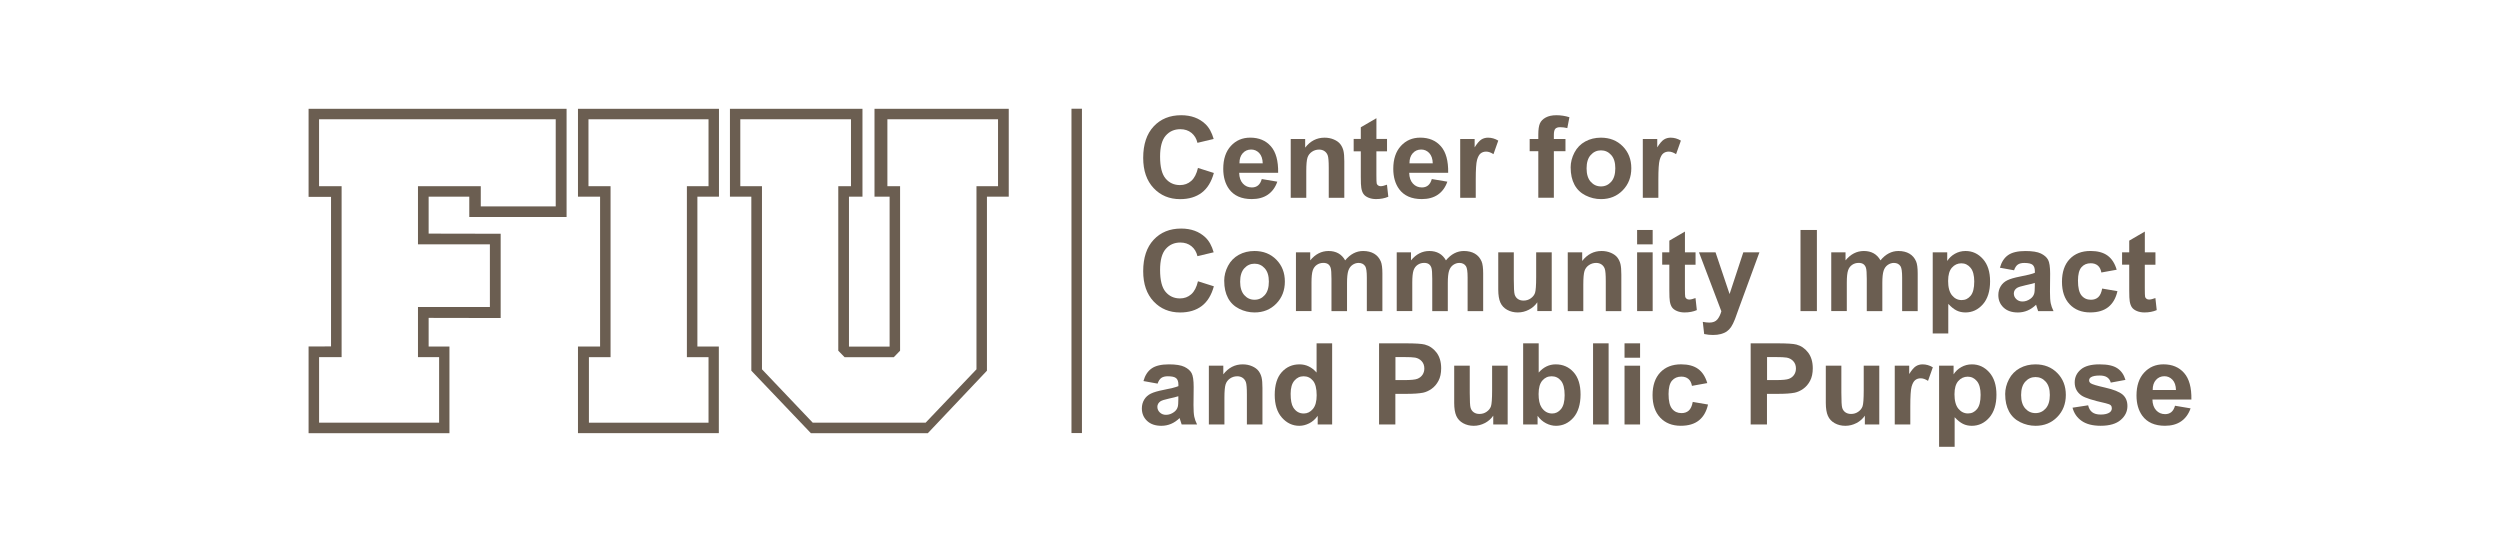
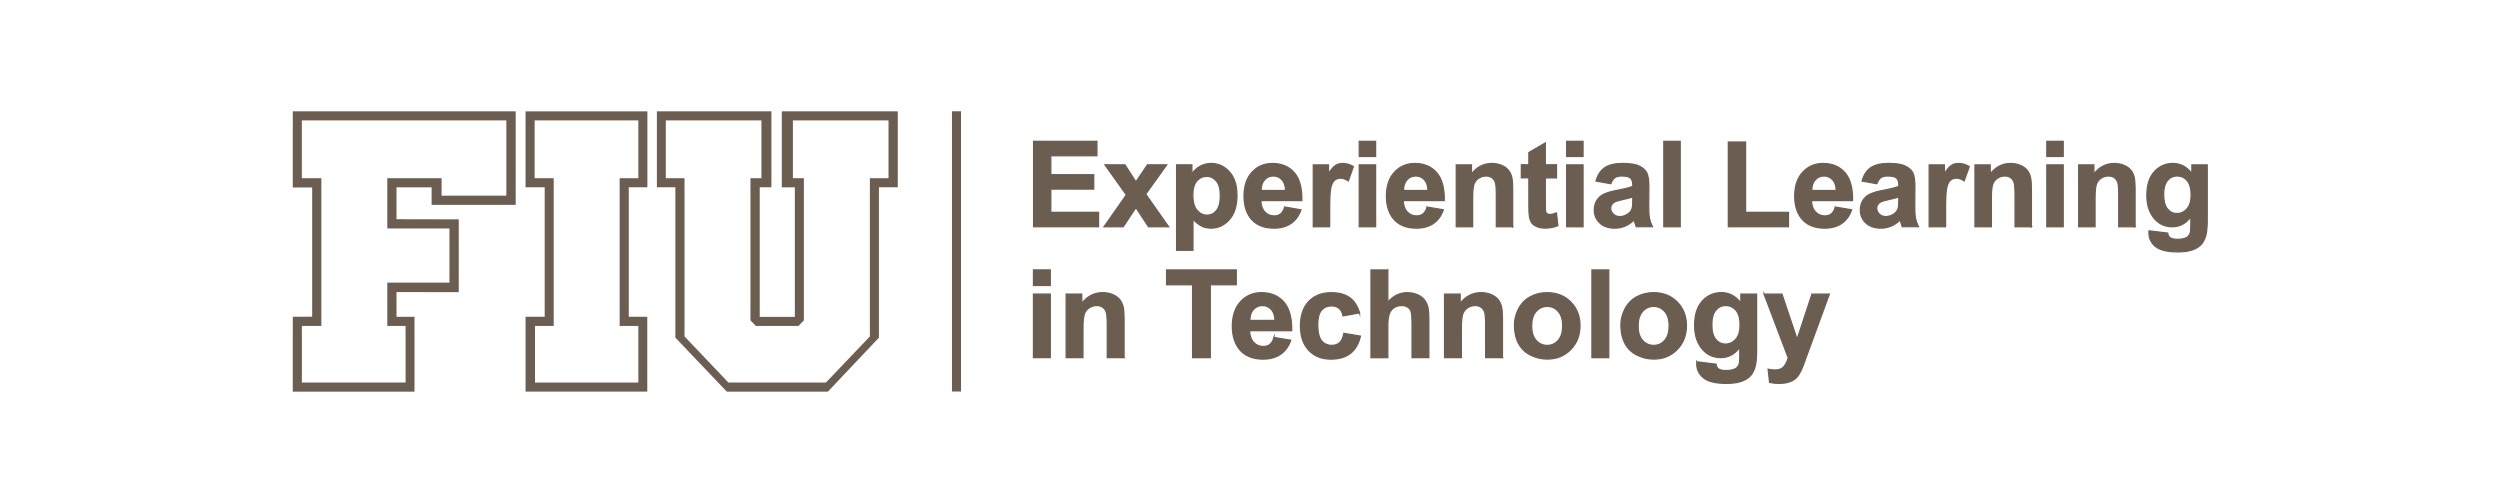
- <svg xmlns="http://www.w3.org/2000/svg" id="Layer_1" data-name="Layer 1" viewBox="0 0 900 200">
+ <svg xmlns="http://www.w3.org/2000/svg" id="Layer_1" data-name="Layer 1" viewBox="0 0 994.12 200">
  <defs>
    <style>
      .cls-1 {
+         stroke: #6b5e51;
+         stroke-miterlimit: 10;
+         stroke-width: .5px;
+       }
+ 
+       .cls-1, .cls-2 {
        fill: #6b5e51;
+       }
+ 
+       .cls-2 {
+         stroke-width: 0px;
      }
    </style>
  </defs>
  <g>
-     <polygon class="cls-1" points="385.73 155.9 385.73 39.14 389.5 39.14 389.5 155.9 385.73 155.9 385.73 155.9" />
+     <polygon class="cls-2" points="378.55 155.69 378.55 44.25 382.15 44.25 382.15 155.69 378.55 155.69 378.55 155.69" />
    <g>
-       <path class="cls-1" d="m203.97,78.11v-38.94h-92.88v31.7h8.08s0,53.84,0,53.84l-8.08.02v31.22h50.71v-31.19h-7.49v-10.32l25.93.05v-30.34l-25.93-.05v-13.3h14.63v7.32h35.03Zm-53.5-11.09v20.93h25.89v22.57h-25.89v18.05h7.61v23.59h-43.21v-23.59h8.11v-61.55h-8.12v-24.09h85.2v31.37h-26.98v-7.28h-22.62Z" />
-       <path class="cls-1" d="m258.83,70.8v-31.63h-50.76v31.63h7.96v53.95h-7.96v31.18h50.71v-31.18h-7.72v-53.95h7.76Zm-3.76,57.78v23.59h-43.06v-23.59h7.79v-61.55h-7.95v-24.09h43.22v24.09h-7.79v61.55h7.79Z" />
-       <path class="cls-1" d="m314.82,39.17v31.64h5.44s0,53.97,0,53.97h-14.63v-53.98h4.86v-31.63h-47.71v31.63h7.7v62.65l21.45,22.51h42.08l21.29-22.51v-62.65h7.85v-31.63h-48.32Zm44.49,27.86h-7.78v65.92s-18.31,19.22-18.31,19.22h-40.63l-18.28-19.22v-65.92h-7.8v-24.09h39.84v24.09h-4.57v59.22h0s2.26,2.33,2.26,2.33h17.74s2.25-2.33,2.25-2.33h0s0-59.22,0-59.22h-4.57v-24.09h39.83v24.09Z" />
+       <path class="cls-2" d="m205.07,81.45v-37.17h-88.65v30.26h7.71s0,51.39,0,51.39l-7.71.02v29.8h48.4v-29.77h-7.15v-9.85l24.75.05v-28.96l-24.75-.05v-12.69h13.96v6.98h33.43Zm-51.06-10.58v19.97h24.71v21.54h-24.71v17.23h7.27v22.51h-41.24v-22.51h7.74v-58.74h-7.75v-22.99h81.32v29.94h-25.75v-6.95h-21.59Z" />
+       <path class="cls-2" d="m257.43,74.47v-30.19h-48.44v30.19h7.6v51.49h-7.6v29.76h48.4v-29.76h-7.36v-51.49h7.41Zm-3.59,55.14v22.51h-41.1v-22.51h7.44v-58.75h-7.59v-22.99h41.25v22.99h-7.44v58.75h7.44Z" />
+       <path class="cls-2" d="m310.88,44.28v30.2h5.19s0,51.51,0,51.51h-13.96v-51.52h4.64v-30.19h-45.54v30.19h7.35v59.79l20.47,21.49h40.16l20.32-21.49v-59.79h7.49v-30.19h-46.12Zm42.46,26.59h-7.43v62.91s-17.48,18.34-17.48,18.34h-38.78l-17.45-18.34v-62.91h-7.44v-22.99h38.02v22.99h-4.36v56.52h0s2.16,2.22,2.16,2.22h16.93s2.15-2.22,2.15-2.22h0s0-56.52,0-56.52h-4.36v-22.99h38.02v22.99Z" />
    </g>
  </g>
  <g>
-     <path class="cls-1" d="m431.27,60.46l5.72,1.81c-.88,3.19-2.33,5.56-4.37,7.1s-4.63,2.32-7.76,2.32c-3.88,0-7.07-1.33-9.56-3.98s-3.75-6.27-3.75-10.87c0-4.86,1.26-8.64,3.77-11.33s5.81-4.03,9.9-4.03c3.57,0,6.48,1.06,8.71,3.17,1.33,1.25,2.32,3.04,2.99,5.38l-5.84,1.39c-.35-1.51-1.07-2.71-2.16-3.59s-2.43-1.32-4-1.32c-2.17,0-3.92.78-5.27,2.33s-2.02,4.07-2.02,7.55c0,3.69.66,6.32,1.99,7.89s3.06,2.35,5.18,2.35c1.57,0,2.92-.5,4.04-1.49s1.94-2.56,2.43-4.7Z" />
-     <path class="cls-1" d="m454.26,64.46l5.58.94c-.72,2.05-1.85,3.6-3.4,4.67s-3.48,1.6-5.81,1.6c-3.68,0-6.4-1.2-8.17-3.61-1.39-1.93-2.09-4.36-2.09-7.29,0-3.51.92-6.25,2.75-8.24s4.15-2.98,6.95-2.98c3.15,0,5.63,1.04,7.45,3.12s2.69,5.26,2.61,9.55h-14.03c.04,1.66.49,2.95,1.35,3.88s1.94,1.38,3.23,1.38c.88,0,1.61-.24,2.21-.72s1.05-1.25,1.35-2.31Zm.32-5.66c-.04-1.62-.46-2.85-1.26-3.7s-1.77-1.27-2.91-1.27c-1.22,0-2.23.44-3.03,1.33s-1.19,2.1-1.18,3.63h8.37Z" />
-     <path class="cls-1" d="m483.95,71.2h-5.6v-10.8c0-2.28-.12-3.76-.36-4.43s-.63-1.19-1.17-1.56-1.19-.56-1.94-.56c-.97,0-1.84.27-2.61.8s-1.3,1.24-1.58,2.11-.43,2.5-.43,4.86v9.58h-5.6v-21.16h5.2v3.11c1.85-2.39,4.17-3.59,6.97-3.59,1.24,0,2.36.22,3.39.67s1.8,1.01,2.32,1.7.89,1.47,1.1,2.35.31,2.13.31,3.77v13.15Z" />
-     <path class="cls-1" d="m499.33,50.03v4.46h-3.83v8.53c0,1.73.04,2.73.11,3.02s.24.52.5.71.57.28.95.28c.52,0,1.27-.18,2.25-.54l.48,4.34c-1.3.56-2.78.84-4.42.84-1.01,0-1.92-.17-2.73-.51s-1.4-.78-1.78-1.32-.64-1.27-.79-2.18c-.12-.65-.18-1.97-.18-3.95v-9.23h-2.57v-4.46h2.57v-4.2l5.62-3.27v7.47h3.83Z" />
-     <path class="cls-1" d="m515.47,64.46l5.58.94c-.72,2.05-1.85,3.6-3.4,4.67s-3.48,1.6-5.81,1.6c-3.68,0-6.4-1.2-8.17-3.61-1.39-1.93-2.09-4.36-2.09-7.29,0-3.51.92-6.25,2.75-8.24s4.15-2.98,6.95-2.98c3.15,0,5.63,1.04,7.45,3.12s2.69,5.26,2.61,9.55h-14.03c.04,1.66.49,2.95,1.35,3.88s1.94,1.38,3.23,1.38c.88,0,1.61-.24,2.21-.72s1.05-1.25,1.35-2.31Zm.32-5.66c-.04-1.62-.46-2.85-1.26-3.7s-1.77-1.27-2.91-1.27c-1.22,0-2.23.44-3.03,1.33s-1.19,2.1-1.18,3.63h8.37Z" />
-     <path class="cls-1" d="m531.27,71.2h-5.6v-21.16h5.2v3.01c.89-1.42,1.69-2.36,2.4-2.81s1.52-.68,2.42-.68c1.28,0,2.5.35,3.69,1.06l-1.73,4.88c-.94-.61-1.82-.92-2.63-.92s-1.45.22-1.99.65-.97,1.21-1.29,2.34-.47,3.49-.47,7.09v6.54Z" />
-     <path class="cls-1" d="m550.68,50.03h3.11v-1.59c0-1.78.19-3.11.57-3.99s1.08-1.59,2.09-2.14,2.3-.83,3.86-.83,3.15.24,4.68.72l-.76,3.91c-.89-.21-1.75-.32-2.57-.32s-1.39.19-1.74.57-.53,1.11-.53,2.18v1.49h4.18v4.4h-4.18v16.76h-5.6v-16.76h-3.11v-4.4Z" />
-     <path class="cls-1" d="m565.43,60.32c0-1.86.46-3.66,1.37-5.4s2.22-3.07,3.9-3.99,3.56-1.37,5.63-1.37c3.2,0,5.82,1.04,7.87,3.12s3.07,4.71,3.07,7.88-1.03,5.85-3.1,7.96-4.67,3.16-7.8,3.16c-1.94,0-3.79-.44-5.55-1.32s-3.1-2.16-4.01-3.86-1.37-3.76-1.37-6.19Zm5.74.3c0,2.1.5,3.71,1.49,4.82s2.22,1.67,3.69,1.67,2.69-.56,3.68-1.67,1.48-2.74,1.48-4.86-.49-3.67-1.48-4.78-2.22-1.67-3.68-1.67-2.69.56-3.69,1.67-1.49,2.72-1.49,4.82Z" />
-     <path class="cls-1" d="m597.01,71.2h-5.6v-21.16h5.2v3.01c.89-1.42,1.69-2.36,2.4-2.81s1.52-.68,2.42-.68c1.28,0,2.5.35,3.69,1.06l-1.73,4.88c-.94-.61-1.82-.92-2.63-.92s-1.45.22-1.99.65-.97,1.21-1.29,2.34-.47,3.49-.47,7.09v6.54Z" />
-     <path class="cls-1" d="m431.27,101.26l5.72,1.81c-.88,3.19-2.33,5.56-4.37,7.1s-4.63,2.32-7.76,2.32c-3.88,0-7.07-1.33-9.56-3.98s-3.75-6.27-3.75-10.87c0-4.86,1.26-8.64,3.77-11.33s5.81-4.03,9.9-4.03c3.57,0,6.48,1.06,8.71,3.17,1.33,1.25,2.32,3.04,2.99,5.38l-5.84,1.39c-.35-1.51-1.07-2.71-2.16-3.59s-2.43-1.32-4-1.32c-2.17,0-3.92.78-5.27,2.33s-2.02,4.07-2.02,7.55c0,3.69.66,6.32,1.99,7.89s3.06,2.35,5.18,2.35c1.57,0,2.92-.5,4.04-1.49s1.94-2.56,2.43-4.7Z" />
-     <path class="cls-1" d="m440.71,101.12c0-1.86.46-3.66,1.37-5.4s2.22-3.07,3.9-3.99,3.56-1.37,5.63-1.37c3.2,0,5.82,1.04,7.87,3.12s3.07,4.71,3.07,7.88-1.03,5.85-3.1,7.96-4.67,3.16-7.8,3.16c-1.94,0-3.79-.44-5.55-1.32s-3.1-2.16-4.01-3.86-1.37-3.76-1.37-6.19Zm5.74.3c0,2.1.5,3.71,1.49,4.82s2.22,1.67,3.69,1.67,2.69-.56,3.68-1.67,1.48-2.74,1.48-4.86-.49-3.67-1.48-4.78-2.22-1.67-3.68-1.67-2.69.56-3.69,1.67-1.49,2.72-1.49,4.82Z" />
-     <path class="cls-1" d="m466.52,90.84h5.16v2.89c1.85-2.24,4.04-3.37,6.6-3.37,1.35,0,2.53.28,3.53.84s1.81,1.4,2.45,2.53c.93-1.13,1.93-1.97,3.01-2.53s2.22-.84,3.45-.84c1.55,0,2.87.32,3.95.95s1.88,1.56,2.41,2.78c.39.9.58,2.36.58,4.38v13.53h-5.6v-12.09c0-2.1-.19-3.45-.58-4.06-.52-.8-1.32-1.2-2.39-1.2-.78,0-1.52.24-2.21.72s-1.19,1.18-1.49,2.1-.46,2.38-.46,4.37v10.16h-5.6v-11.6c0-2.06-.1-3.39-.3-3.99s-.51-1.04-.93-1.33-.99-.44-1.7-.44c-.86,0-1.64.23-2.33.7s-1.19,1.14-1.48,2.01-.45,2.33-.45,4.36v10.28h-5.6v-21.16Z" />
-     <path class="cls-1" d="m502.8,90.84h5.16v2.89c1.85-2.24,4.04-3.37,6.6-3.37,1.35,0,2.53.28,3.53.84s1.81,1.4,2.45,2.53c.93-1.13,1.93-1.97,3.01-2.53s2.22-.84,3.45-.84c1.55,0,2.87.32,3.95.95s1.88,1.56,2.41,2.78c.39.9.58,2.36.58,4.38v13.53h-5.6v-12.09c0-2.1-.19-3.45-.58-4.06-.52-.8-1.32-1.2-2.39-1.2-.78,0-1.52.24-2.21.72s-1.19,1.18-1.49,2.1-.46,2.38-.46,4.37v10.16h-5.6v-11.6c0-2.06-.1-3.39-.3-3.99s-.51-1.04-.93-1.33-.99-.44-1.7-.44c-.86,0-1.64.23-2.33.7s-1.19,1.14-1.48,2.01-.45,2.33-.45,4.36v10.28h-5.6v-21.16Z" />
-     <path class="cls-1" d="m553.43,112v-3.17c-.77,1.13-1.78,2.02-3.04,2.67s-2.58.98-3.98.98-2.7-.31-3.83-.94-1.95-1.5-2.45-2.63-.76-2.69-.76-4.68v-13.39h5.6v9.72c0,2.98.1,4.8.31,5.47s.58,1.2,1.13,1.59,1.24.59,2.07.59c.96,0,1.81-.26,2.57-.79s1.28-1.18,1.55-1.95.42-2.68.42-5.71v-8.93h5.6v21.16h-5.2Z" />
-     <path class="cls-1" d="m583.68,112h-5.6v-10.8c0-2.28-.12-3.76-.36-4.43s-.63-1.19-1.17-1.56-1.19-.56-1.94-.56c-.97,0-1.84.27-2.61.8s-1.3,1.24-1.58,2.11-.43,2.5-.43,4.86v9.58h-5.6v-21.16h5.2v3.11c1.85-2.39,4.17-3.59,6.97-3.59,1.24,0,2.36.22,3.39.67s1.8,1.01,2.32,1.7.89,1.47,1.1,2.35.31,2.13.31,3.77v13.15Z" />
-     <path class="cls-1" d="m589.36,87.97v-5.18h5.6v5.18h-5.6Zm0,24.03v-21.16h5.6v21.16h-5.6Z" />
-     <path class="cls-1" d="m610.4,90.84v4.46h-3.83v8.53c0,1.73.04,2.73.11,3.02s.24.52.5.71.57.28.95.28c.52,0,1.27-.18,2.25-.54l.48,4.34c-1.3.56-2.78.84-4.42.84-1.01,0-1.92-.17-2.73-.51s-1.4-.78-1.78-1.32-.64-1.27-.79-2.18c-.12-.65-.18-1.97-.18-3.95v-9.23h-2.57v-4.46h2.57v-4.2l5.62-3.27v7.47h3.83Z" />
-     <path class="cls-1" d="m611.63,90.84h5.96l5.06,15.02,4.94-15.02h5.8l-7.47,20.36-1.33,3.69c-.49,1.24-.96,2.18-1.4,2.83s-.96,1.18-1.53,1.58-1.29.72-2.13.95-1.8.34-2.86.34-2.13-.11-3.17-.34l-.5-4.38c.88.17,1.67.26,2.37.26,1.3,0,2.26-.38,2.89-1.15s1.1-1.74,1.43-2.92l-8.05-21.22Z" />
-     <path class="cls-1" d="m648.18,112v-29.21h5.9v29.21h-5.9Z" />
-     <path class="cls-1" d="m659.23,90.84h5.16v2.89c1.85-2.24,4.04-3.37,6.6-3.37,1.35,0,2.53.28,3.53.84s1.81,1.4,2.45,2.53c.93-1.13,1.93-1.97,3.01-2.53s2.22-.84,3.45-.84c1.55,0,2.87.32,3.95.95s1.88,1.56,2.41,2.78c.39.9.58,2.36.58,4.38v13.53h-5.6v-12.09c0-2.1-.19-3.45-.58-4.06-.52-.8-1.32-1.2-2.39-1.2-.78,0-1.52.24-2.21.72s-1.19,1.18-1.49,2.1-.46,2.38-.46,4.37v10.16h-5.6v-11.6c0-2.06-.1-3.39-.3-3.99s-.51-1.04-.93-1.33-.99-.44-1.7-.44c-.86,0-1.64.23-2.33.7s-1.19,1.14-1.48,2.01-.45,2.33-.45,4.36v10.28h-5.6v-21.16Z" />
-     <path class="cls-1" d="m695.78,90.84h5.22v3.11c.68-1.06,1.59-1.93,2.75-2.59s2.44-1,3.85-1c2.46,0,4.54.96,6.26,2.89s2.57,4.61,2.57,8.05-.86,6.28-2.59,8.24-3.82,2.94-6.28,2.94c-1.17,0-2.23-.23-3.18-.7s-1.95-1.26-3-2.39v10.66h-5.6v-29.21Zm5.54,10.22c0,2.38.47,4.13,1.41,5.27s2.09,1.7,3.45,1.7,2.38-.52,3.25-1.56,1.3-2.75,1.3-5.13c0-2.22-.44-3.87-1.33-4.94s-1.99-1.61-3.31-1.61-2.5.53-3.41,1.58-1.35,2.62-1.35,4.69Z" />
-     <path class="cls-1" d="m725.05,97.3l-5.08-.92c.57-2.05,1.55-3.56,2.95-4.54s3.47-1.47,6.22-1.47c2.5,0,4.36.3,5.58.89s2.08,1.34,2.58,2.25.75,2.58.75,5.01l-.06,6.54c0,1.86.09,3.23.27,4.11s.51,1.83,1.01,2.84h-5.54c-.15-.37-.33-.92-.54-1.65-.09-.33-.16-.55-.2-.66-.96.93-1.98,1.63-3.07,2.09s-2.25.7-3.49.7c-2.18,0-3.9-.59-5.15-1.77s-1.88-2.68-1.88-4.48c0-1.2.29-2.26.86-3.2s1.37-1.65,2.4-2.15,2.51-.93,4.45-1.31c2.62-.49,4.43-.95,5.44-1.37v-.56c0-1.08-.27-1.84-.8-2.3s-1.53-.69-3.01-.69c-1,0-1.77.2-2.33.59s-1.01,1.08-1.35,2.06Zm7.49,4.54c-.72.24-1.85.52-3.41.86s-2.57.66-3.05.98c-.73.52-1.1,1.18-1.1,1.97s.29,1.46.88,2.03,1.33.86,2.23.86c1.01,0,1.97-.33,2.89-1,.68-.5,1.12-1.12,1.33-1.85.15-.48.22-1.39.22-2.73v-1.12Z" />
-     <path class="cls-1" d="m762.01,97.1l-5.52,1c-.19-1.1-.61-1.93-1.27-2.49s-1.51-.84-2.56-.84c-1.39,0-2.51.48-3.34,1.44s-1.25,2.57-1.25,4.83c0,2.51.42,4.28,1.27,5.32s1.98,1.55,3.4,1.55c1.06,0,1.93-.3,2.61-.91s1.16-1.64,1.43-3.12l5.5.94c-.57,2.52-1.67,4.43-3.29,5.72s-3.79,1.93-6.52,1.93c-3.1,0-5.56-.98-7.4-2.93s-2.76-4.66-2.76-8.11.92-6.21,2.77-8.16,4.34-2.92,7.49-2.92c2.58,0,4.63.55,6.15,1.66s2.61,2.8,3.28,5.07Z" />
-     <path class="cls-1" d="m775.96,90.84v4.46h-3.83v8.53c0,1.73.04,2.73.11,3.02s.24.52.5.71.57.28.95.28c.52,0,1.27-.18,2.25-.54l.48,4.34c-1.3.56-2.78.84-4.42.84-1.01,0-1.92-.17-2.73-.51s-1.4-.78-1.78-1.32-.64-1.27-.79-2.18c-.12-.65-.18-1.97-.18-3.95v-9.23h-2.57v-4.46h2.57v-4.2l5.62-3.27v7.47h3.83Z" />
-     <path class="cls-1" d="m416.72,138.1l-5.08-.92c.57-2.05,1.55-3.56,2.95-4.54s3.47-1.47,6.22-1.47c2.5,0,4.36.3,5.58.89s2.08,1.34,2.58,2.25.75,2.58.75,5.01l-.06,6.54c0,1.86.09,3.23.27,4.11s.51,1.83,1.01,2.84h-5.54c-.15-.37-.33-.92-.54-1.65-.09-.33-.16-.55-.2-.66-.96.93-1.98,1.63-3.07,2.09s-2.25.7-3.49.7c-2.18,0-3.9-.59-5.15-1.77s-1.88-2.68-1.88-4.48c0-1.2.29-2.26.86-3.2s1.37-1.65,2.4-2.15,2.51-.93,4.45-1.31c2.62-.49,4.43-.95,5.44-1.37v-.56c0-1.08-.27-1.84-.8-2.3s-1.53-.69-3.01-.69c-1,0-1.77.2-2.33.59s-1.01,1.08-1.35,2.06Zm7.49,4.54c-.72.24-1.85.52-3.41.86s-2.57.66-3.05.98c-.73.52-1.1,1.18-1.1,1.97s.29,1.46.88,2.03,1.33.86,2.23.86c1.01,0,1.97-.33,2.89-1,.68-.5,1.12-1.12,1.33-1.85.15-.48.22-1.39.22-2.73v-1.12Z" />
-     <path class="cls-1" d="m454.48,152.81h-5.6v-10.8c0-2.28-.12-3.76-.36-4.43s-.63-1.19-1.17-1.56-1.19-.56-1.94-.56c-.97,0-1.84.27-2.61.8s-1.3,1.24-1.58,2.11-.43,2.5-.43,4.86v9.58h-5.6v-21.16h5.2v3.11c1.85-2.39,4.17-3.59,6.97-3.59,1.24,0,2.36.22,3.39.67s1.8,1.01,2.32,1.7.89,1.47,1.1,2.35.31,2.13.31,3.77v13.15Z" />
-     <path class="cls-1" d="m479.57,152.81h-5.2v-3.11c-.86,1.21-1.88,2.11-3.06,2.7s-2.36.89-3.56.89c-2.43,0-4.51-.98-6.25-2.94s-2.6-4.69-2.6-8.2.84-6.31,2.53-8.18,3.82-2.8,6.4-2.8c2.36,0,4.41.98,6.14,2.95v-10.52h5.6v29.21Zm-14.94-11.04c0,2.26.31,3.89.94,4.9.9,1.46,2.17,2.19,3.79,2.19,1.29,0,2.38-.55,3.29-1.64s1.35-2.73,1.35-4.91c0-2.43-.44-4.18-1.32-5.25s-2-1.6-3.37-1.6-2.44.53-3.34,1.58-1.34,2.63-1.34,4.73Z" />
-     <path class="cls-1" d="m496.46,152.81v-29.21h9.46c3.59,0,5.92.15,7.01.44,1.67.44,3.08,1.39,4.2,2.86s1.69,3.36,1.69,5.69c0,1.79-.33,3.3-.98,4.52s-1.48,2.18-2.48,2.88-2.02,1.16-3.06,1.38c-1.41.28-3.45.42-6.12.42h-3.85v11.02h-5.9Zm5.9-24.27v8.29h3.23c2.32,0,3.88-.15,4.66-.46s1.4-.78,1.84-1.43.67-1.41.67-2.27c0-1.06-.31-1.94-.94-2.63s-1.41-1.12-2.37-1.3c-.7-.13-2.12-.2-4.24-.2h-2.85Z" />
-     <path class="cls-1" d="m537.57,152.81v-3.17c-.77,1.13-1.78,2.02-3.04,2.67s-2.58.98-3.98.98-2.7-.31-3.83-.94-1.95-1.5-2.45-2.63-.76-2.69-.76-4.68v-13.39h5.6v9.72c0,2.98.1,4.8.31,5.47s.58,1.2,1.13,1.59,1.24.59,2.07.59c.96,0,1.81-.26,2.57-.79s1.28-1.18,1.55-1.95.42-2.68.42-5.71v-8.93h5.6v21.16h-5.2Z" />
-     <path class="cls-1" d="m548.33,152.81v-29.21h5.6v10.52c1.73-1.97,3.77-2.95,6.14-2.95,2.58,0,4.71.93,6.4,2.8,1.69,1.87,2.53,4.55,2.53,8.04s-.86,6.4-2.58,8.35-3.81,2.93-6.27,2.93c-1.21,0-2.4-.3-3.58-.91s-2.19-1.5-3.04-2.68v3.11h-5.2Zm5.56-11.04c0,2.19.35,3.81,1.04,4.86.97,1.49,2.26,2.23,3.87,2.23,1.24,0,2.29-.53,3.16-1.58s1.31-2.72,1.31-4.99c0-2.42-.44-4.16-1.32-5.23s-2-1.6-3.37-1.6-2.46.52-3.35,1.56-1.33,2.63-1.33,4.75Z" />
-     <path class="cls-1" d="m573.5,152.81v-29.21h5.6v29.21h-5.6Z" />
-     <path class="cls-1" d="m584.83,128.78v-5.18h5.6v5.18h-5.6Zm0,24.03v-21.16h5.6v21.16h-5.6Z" />
-     <path class="cls-1" d="m614.62,137.91l-5.52,1c-.19-1.1-.61-1.93-1.27-2.49s-1.51-.84-2.56-.84c-1.39,0-2.51.48-3.34,1.44s-1.25,2.57-1.25,4.83c0,2.51.42,4.28,1.27,5.32s1.98,1.55,3.4,1.55c1.06,0,1.93-.3,2.61-.91s1.16-1.64,1.43-3.12l5.5.94c-.57,2.52-1.67,4.43-3.29,5.72s-3.79,1.93-6.52,1.93c-3.1,0-5.56-.98-7.4-2.93s-2.76-4.66-2.76-8.11.92-6.21,2.77-8.16,4.34-2.92,7.49-2.92c2.58,0,4.63.55,6.15,1.66s2.61,2.8,3.28,5.07Z" />
-     <path class="cls-1" d="m630.24,152.81v-29.21h9.46c3.59,0,5.92.15,7.01.44,1.67.44,3.08,1.39,4.2,2.86s1.69,3.36,1.69,5.69c0,1.79-.33,3.3-.98,4.52s-1.48,2.18-2.48,2.88-2.02,1.16-3.06,1.38c-1.41.28-3.45.42-6.12.42h-3.85v11.02h-5.9Zm5.9-24.27v8.29h3.23c2.32,0,3.88-.15,4.66-.46s1.4-.78,1.84-1.43.67-1.41.67-2.27c0-1.06-.31-1.94-.94-2.63s-1.41-1.12-2.37-1.3c-.7-.13-2.12-.2-4.24-.2h-2.85Z" />
-     <path class="cls-1" d="m671.35,152.81v-3.17c-.77,1.13-1.78,2.02-3.04,2.67s-2.58.98-3.98.98-2.7-.31-3.83-.94-1.95-1.5-2.45-2.63-.76-2.69-.76-4.68v-13.39h5.6v9.72c0,2.98.1,4.8.31,5.47s.58,1.2,1.13,1.59,1.24.59,2.07.59c.96,0,1.81-.26,2.57-.79s1.28-1.18,1.55-1.95.42-2.68.42-5.71v-8.93h5.6v21.16h-5.2Z" />
-     <path class="cls-1" d="m687.71,152.81h-5.6v-21.16h5.2v3.01c.89-1.42,1.69-2.36,2.4-2.81s1.52-.68,2.42-.68c1.28,0,2.5.35,3.69,1.06l-1.73,4.88c-.94-.61-1.82-.92-2.63-.92s-1.45.22-1.99.65-.97,1.21-1.29,2.34-.47,3.49-.47,7.09v6.54Z" />
-     <path class="cls-1" d="m698.07,131.65h5.22v3.11c.68-1.06,1.59-1.93,2.75-2.59s2.44-1,3.85-1c2.46,0,4.54.96,6.26,2.89s2.57,4.61,2.57,8.05-.86,6.28-2.59,8.24-3.82,2.94-6.28,2.94c-1.17,0-2.23-.23-3.18-.7s-1.95-1.26-3-2.39v10.66h-5.6v-29.21Zm5.54,10.22c0,2.38.47,4.13,1.41,5.27s2.09,1.7,3.45,1.7,2.38-.52,3.25-1.56,1.3-2.75,1.3-5.13c0-2.22-.44-3.87-1.33-4.94s-1.99-1.61-3.31-1.61-2.5.53-3.41,1.58-1.35,2.62-1.35,4.69Z" />
-     <path class="cls-1" d="m721.86,141.93c0-1.86.46-3.66,1.37-5.4s2.22-3.07,3.9-3.99,3.56-1.37,5.63-1.37c3.2,0,5.82,1.04,7.87,3.12s3.07,4.71,3.07,7.88-1.03,5.85-3.1,7.96-4.67,3.16-7.8,3.16c-1.94,0-3.79-.44-5.55-1.32s-3.1-2.16-4.01-3.86-1.37-3.76-1.37-6.19Zm5.74.3c0,2.1.5,3.71,1.49,4.82s2.22,1.67,3.69,1.67,2.69-.56,3.68-1.67,1.48-2.74,1.48-4.86-.49-3.67-1.48-4.78-2.22-1.67-3.68-1.67-2.69.56-3.69,1.67-1.49,2.72-1.49,4.82Z" />
-     <path class="cls-1" d="m746.11,146.77l5.62-.86c.24,1.09.72,1.92,1.45,2.48s1.75.85,3.07.85c1.45,0,2.54-.27,3.27-.8.49-.37.74-.87.74-1.49,0-.43-.13-.78-.4-1.06-.28-.27-.9-.51-1.87-.74-4.52-1-7.38-1.91-8.59-2.73-1.67-1.14-2.51-2.73-2.51-4.76,0-1.83.72-3.37,2.17-4.62s3.69-1.87,6.73-1.87,5.05.47,6.46,1.41,2.38,2.34,2.91,4.18l-5.28.98c-.23-.82-.65-1.45-1.29-1.89s-1.53-.66-2.7-.66c-1.47,0-2.53.21-3.17.62-.43.29-.64.67-.64,1.14,0,.4.19.74.56,1.02.5.37,2.25.9,5.23,1.57s5.06,1.51,6.25,2.49c1.17,1,1.75,2.38,1.75,4.16,0,1.94-.81,3.61-2.43,5s-4.02,2.09-7.19,2.09c-2.88,0-5.16-.58-6.84-1.75s-2.78-2.76-3.3-4.76Z" />
-     <path class="cls-1" d="m783.03,146.07l5.58.94c-.72,2.05-1.85,3.6-3.4,4.67s-3.48,1.6-5.81,1.6c-3.68,0-6.4-1.2-8.17-3.61-1.39-1.93-2.09-4.36-2.09-7.29,0-3.51.92-6.25,2.75-8.24s4.15-2.98,6.95-2.98c3.15,0,5.63,1.04,7.45,3.12s2.69,5.26,2.61,9.55h-14.03c.04,1.66.49,2.95,1.35,3.88s1.94,1.38,3.23,1.38c.88,0,1.61-.24,2.21-.72s1.05-1.25,1.35-2.31Zm.32-5.66c-.04-1.62-.46-2.85-1.26-3.7s-1.77-1.27-2.91-1.27c-1.22,0-2.23.44-3.03,1.33s-1.19,2.1-1.18,3.63h8.37Z" />
+     <path class="cls-1" d="m411,90.17v-33.98h25.19v5.75h-18.33v7.53h17.06v5.72h-17.06v9.25h18.98v5.72h-25.84Z" />
+     <path class="cls-1" d="m439.01,90.17l8.88-12.68-8.51-11.94h7.95l4.36,6.77,4.59-6.77h7.65l-8.34,11.66,9.11,12.96h-8l-5.01-7.62-5.05,7.62h-7.62Z" />
+     <path class="cls-1" d="m467.87,65.55h6.07v3.62c.79-1.24,1.85-2.24,3.2-3.01s2.84-1.16,4.47-1.16c2.86,0,5.28,1.12,7.28,3.36s2.99,5.36,2.99,9.36-1,7.3-3.01,9.58-4.44,3.42-7.3,3.42c-1.36,0-2.59-.27-3.7-.81s-2.27-1.47-3.49-2.78v12.4h-6.51v-33.98Zm6.44,11.89c0,2.77.55,4.81,1.65,6.13s2.43,1.98,4.01,1.98,2.77-.61,3.78-1.82,1.51-3.2,1.51-5.97c0-2.58-.52-4.5-1.55-5.75s-2.32-1.88-3.85-1.88-2.91.61-3.96,1.84-1.58,3.05-1.58,5.46Z" />
+     <path class="cls-1" d="m510.83,82.33l6.49,1.09c-.83,2.38-2.15,4.19-3.95,5.43s-4.05,1.87-6.76,1.87c-4.28,0-7.45-1.4-9.5-4.19-1.62-2.24-2.43-5.07-2.43-8.48,0-4.08,1.07-7.27,3.2-9.58s4.83-3.46,8.09-3.46c3.66,0,6.55,1.21,8.67,3.63s3.13,6.12,3.04,11.11h-16.32c.05,1.93.57,3.43,1.58,4.51s2.26,1.61,3.75,1.61c1.02,0,1.88-.28,2.57-.83s1.22-1.45,1.58-2.69Zm.37-6.58c-.05-1.88-.53-3.32-1.46-4.3s-2.05-1.47-3.38-1.47c-1.42,0-2.6.52-3.52,1.55s-1.38,2.44-1.37,4.22h9.73Z" />
+     <path class="cls-1" d="m528.73,90.17h-6.51v-24.61h6.05v3.5c1.04-1.65,1.97-2.74,2.79-3.27s1.77-.79,2.82-.79c1.48,0,2.91.41,4.29,1.23l-2.02,5.68c-1.1-.71-2.12-1.07-3.06-1.07s-1.68.25-2.32.75-1.13,1.41-1.49,2.72-.54,4.06-.54,8.25v7.6Z" />
+     <path class="cls-1" d="m540.5,62.22v-6.03h6.51v6.03h-6.51Zm0,27.95v-24.61h6.51v24.61h-6.51Z" />
+     <path class="cls-1" d="m567.46,82.33l6.49,1.09c-.83,2.38-2.15,4.19-3.95,5.43s-4.05,1.87-6.76,1.87c-4.28,0-7.45-1.4-9.5-4.19-1.62-2.24-2.43-5.07-2.43-8.48,0-4.08,1.07-7.27,3.2-9.58s4.83-3.46,8.09-3.46c3.66,0,6.55,1.21,8.67,3.63s3.13,6.12,3.04,11.11h-16.32c.05,1.93.57,3.43,1.58,4.51s2.26,1.61,3.75,1.61c1.02,0,1.88-.28,2.57-.83s1.22-1.45,1.58-2.69Zm.37-6.58c-.05-1.88-.53-3.32-1.46-4.3s-2.05-1.47-3.38-1.47c-1.42,0-2.6.52-3.52,1.55s-1.38,2.44-1.37,4.22h9.73Z" />
+     <path class="cls-1" d="m601.52,90.17h-6.51v-12.56c0-2.66-.14-4.38-.42-5.16s-.73-1.39-1.36-1.82-1.38-.65-2.26-.65c-1.13,0-2.14.31-3.04.93s-1.51,1.44-1.84,2.46-.5,2.9-.5,5.65v11.15h-6.51v-24.61h6.05v3.62c2.15-2.78,4.85-4.17,8.11-4.17,1.44,0,2.75.26,3.94.78s2.09,1.18,2.7,1.98,1.04,1.72,1.27,2.73.36,2.48.36,4.38v15.3Z" />
+     <path class="cls-1" d="m618.94,65.55v5.19h-4.45v9.92c0,2.01.04,3.18.13,3.51s.28.61.58.82.67.32,1.1.32c.6,0,1.48-.21,2.62-.63l.56,5.05c-1.51.65-3.23.97-5.15.97-1.17,0-2.23-.2-3.18-.59s-1.63-.9-2.07-1.53-.75-1.47-.92-2.54c-.14-.76-.21-2.29-.21-4.59v-10.73h-2.99v-5.19h2.99v-4.89l6.54-3.8v8.69h4.45Z" />
+     <path class="cls-1" d="m622.98,62.22v-6.03h6.51v6.03h-6.51Zm0,27.95v-24.61h6.51v24.61h-6.51Z" />
+     <path class="cls-1" d="m640.56,73.06l-5.91-1.07c.66-2.38,1.81-4.14,3.43-5.28s4.03-1.72,7.23-1.72c2.9,0,5.07.34,6.49,1.03s2.42,1.56,3,2.62.87,3,.87,5.83l-.07,7.6c0,2.16.1,3.76.31,4.79s.6,2.13,1.17,3.3h-6.44c-.17-.43-.38-1.07-.63-1.92-.11-.39-.19-.64-.23-.76-1.11,1.08-2.3,1.89-3.57,2.43s-2.62.81-4.06.81c-2.53,0-4.53-.69-5.99-2.06s-2.19-3.11-2.19-5.21c0-1.39.33-2.63,1-3.72s1.6-1.92,2.79-2.5,2.92-1.09,5.18-1.52c3.04-.57,5.15-1.1,6.33-1.6v-.65c0-1.25-.31-2.14-.93-2.68s-1.78-.8-3.5-.8c-1.16,0-2.06.23-2.71.68s-1.17,1.26-1.58,2.4Zm8.71,5.28c-.83.28-2.16.61-3.96,1s-2.99.76-3.55,1.14c-.85.6-1.27,1.37-1.27,2.29s.34,1.7,1.02,2.36,1.55,1,2.6,1c1.17,0,2.29-.39,3.36-1.16.79-.59,1.31-1.31,1.55-2.16.17-.56.25-1.61.25-3.18v-1.3Z" />
+     <path class="cls-1" d="m661.62,90.17v-33.98h6.51v33.98h-6.51Z" />
+     <path class="cls-1" d="m687.27,90.17v-33.7h6.86v27.97h17.06v5.72h-23.92Z" />
+     <path class="cls-1" d="m729.81,82.33l6.49,1.09c-.83,2.38-2.15,4.19-3.95,5.43s-4.05,1.87-6.76,1.87c-4.28,0-7.45-1.4-9.5-4.19-1.62-2.24-2.43-5.07-2.43-8.48,0-4.08,1.07-7.27,3.2-9.58s4.83-3.46,8.09-3.46c3.66,0,6.55,1.21,8.67,3.63s3.13,6.12,3.04,11.11h-16.32c.05,1.93.57,3.43,1.58,4.51s2.26,1.61,3.75,1.61c1.02,0,1.88-.28,2.57-.83s1.22-1.45,1.58-2.69Zm.37-6.58c-.05-1.88-.53-3.32-1.46-4.3s-2.05-1.47-3.38-1.47c-1.42,0-2.6.52-3.52,1.55s-1.38,2.44-1.37,4.22h9.73Z" />
+     <path class="cls-1" d="m746.35,73.06l-5.91-1.07c.66-2.38,1.81-4.14,3.43-5.28s4.03-1.72,7.23-1.72c2.9,0,5.07.34,6.49,1.03s2.42,1.56,3,2.62.87,3,.87,5.83l-.07,7.6c0,2.16.1,3.76.31,4.79s.6,2.13,1.17,3.3h-6.44c-.17-.43-.38-1.07-.63-1.92-.11-.39-.19-.64-.23-.76-1.11,1.08-2.3,1.89-3.57,2.43s-2.62.81-4.06.81c-2.53,0-4.53-.69-5.99-2.06s-2.19-3.11-2.19-5.21c0-1.39.33-2.63,1-3.72s1.6-1.92,2.79-2.5,2.92-1.09,5.18-1.52c3.04-.57,5.15-1.1,6.33-1.6v-.65c0-1.25-.31-2.14-.93-2.68s-1.78-.8-3.5-.8c-1.16,0-2.06.23-2.71.68s-1.17,1.26-1.58,2.4Zm8.71,5.28c-.83.28-2.16.61-3.96,1s-2.99.76-3.55,1.14c-.85.6-1.27,1.37-1.27,2.29s.34,1.7,1.02,2.36,1.55,1,2.6,1c1.17,0,2.29-.39,3.36-1.16.79-.59,1.31-1.31,1.55-2.16.17-.56.25-1.61.25-3.18v-1.3Z" />
+     <path class="cls-1" d="m773.64,90.17h-6.51v-24.61h6.05v3.5c1.04-1.65,1.97-2.74,2.79-3.27s1.77-.79,2.82-.79c1.48,0,2.91.41,4.29,1.23l-2.02,5.68c-1.1-.71-2.12-1.07-3.06-1.07s-1.68.25-2.32.75-1.13,1.41-1.49,2.72-.54,4.06-.54,8.25v7.6Z" />
+     <path class="cls-1" d="m807.79,90.17h-6.51v-12.56c0-2.66-.14-4.38-.42-5.16s-.73-1.39-1.36-1.82-1.38-.65-2.26-.65c-1.13,0-2.14.31-3.04.93s-1.51,1.44-1.84,2.46-.5,2.9-.5,5.65v11.15h-6.51v-24.61h6.05v3.62c2.15-2.78,4.85-4.17,8.11-4.17,1.44,0,2.75.26,3.94.78s2.09,1.18,2.7,1.98,1.04,1.72,1.27,2.73.36,2.48.36,4.38v15.3Z" />
+     <path class="cls-1" d="m813.92,62.22v-6.03h6.51v6.03h-6.51Zm0,27.95v-24.61h6.51v24.61h-6.51Z" />
+     <path class="cls-1" d="m849.02,90.17h-6.51v-12.56c0-2.66-.14-4.38-.42-5.16s-.73-1.39-1.36-1.82-1.38-.65-2.26-.65c-1.13,0-2.14.31-3.04.93s-1.51,1.44-1.84,2.46-.5,2.9-.5,5.65v11.15h-6.51v-24.61h6.05v3.62c2.15-2.78,4.85-4.17,8.11-4.17,1.44,0,2.75.26,3.94.78s2.09,1.18,2.7,1.98,1.04,1.72,1.27,2.73.36,2.48.36,4.38v15.3Z" />
+     <path class="cls-1" d="m854.55,91.79l7.44.9c.12.87.41,1.46.86,1.78.62.46,1.59.7,2.92.7,1.7,0,2.97-.25,3.82-.76.57-.34,1-.89,1.3-1.65.2-.54.3-1.54.3-2.99v-3.59c-1.95,2.66-4.4,3.99-7.37,3.99-3.31,0-5.93-1.4-7.86-4.19-1.51-2.21-2.27-4.96-2.27-8.25,0-4.13.99-7.28,2.98-9.46s4.45-3.27,7.4-3.27,5.55,1.34,7.53,4.01v-3.45h6.1v22.09c0,2.9-.24,5.08-.72,6.51s-1.15,2.56-2.02,3.38-2.02,1.46-3.46,1.92-3.27.7-5.48.7c-4.17,0-7.13-.71-8.88-2.14s-2.62-3.24-2.62-5.43c0-.22,0-.48.02-.79Zm5.82-14.44c0,2.61.51,4.52,1.52,5.74s2.26,1.82,3.74,1.82c1.59,0,2.94-.62,4.03-1.87s1.65-3.09,1.65-5.53-.53-4.44-1.58-5.68-2.38-1.85-3.99-1.85-2.85.61-3.86,1.82-1.52,3.06-1.52,5.55Z" />
+     <path class="cls-1" d="m410.95,113.52v-6.19h6.69v6.19h-6.69Zm0,28.69v-25.27h6.69v25.27h-6.69Z" />
+     <path class="cls-1" d="m446.99,142.22h-6.69v-12.89c0-2.73-.14-4.49-.43-5.29s-.75-1.42-1.39-1.87-1.42-.67-2.32-.67c-1.16,0-2.2.32-3.12.95s-1.55,1.48-1.89,2.52-.51,2.98-.51,5.8v11.44h-6.69v-25.27h6.21v3.71c2.2-2.85,4.98-4.28,8.33-4.28,1.48,0,2.82.27,4.04.8s2.15,1.21,2.77,2.03,1.06,1.76,1.31,2.81.37,2.55.37,4.5v15.7Z" />
+     <path class="cls-1" d="m474.23,142.22v-28.98h-10.35v-5.9h27.72v5.9h-10.33v28.98h-7.04Z" />
+     <path class="cls-1" d="m506.62,134.18l6.66,1.12c-.86,2.44-2.21,4.3-4.06,5.58s-4.16,1.92-6.93,1.92c-4.39,0-7.64-1.44-9.75-4.31-1.67-2.3-2.5-5.2-2.5-8.71,0-4.19,1.09-7.47,3.28-9.84s4.96-3.56,8.3-3.56c3.76,0,6.72,1.24,8.9,3.72s3.21,6.28,3.12,11.41h-16.75c.05,1.98.59,3.52,1.62,4.63s2.32,1.65,3.85,1.65c1.05,0,1.93-.29,2.64-.86s1.25-1.49,1.62-2.76Zm.38-6.76c-.05-1.93-.55-3.41-1.5-4.41s-2.11-1.51-3.47-1.51c-1.46,0-2.66.53-3.62,1.59s-1.42,2.51-1.4,4.33h9.99Z" />
+     <path class="cls-1" d="m540.63,124.42l-6.59,1.19c-.22-1.32-.73-2.31-1.51-2.97s-1.8-1-3.06-1c-1.67,0-2.99.57-3.98,1.72s-1.49,3.07-1.49,5.77c0,3,.5,5.12,1.51,6.35s2.36,1.86,4.06,1.86c1.27,0,2.31-.36,3.12-1.08s1.38-1.96,1.71-3.72l6.57,1.12c-.68,3.01-1.99,5.29-3.93,6.83s-4.53,2.31-7.78,2.31c-3.7,0-6.64-1.17-8.84-3.5-2.2-2.33-3.3-5.56-3.3-9.68s1.1-7.42,3.31-9.74,5.19-3.49,8.95-3.49c3.08,0,5.52.66,7.34,1.99s3.12,3.34,3.91,6.05Z" />
+     <path class="cls-1" d="m551.87,107.34v12.82c2.16-2.52,4.73-3.78,7.73-3.78,1.54,0,2.93.29,4.16.86s2.17,1.3,2.8,2.19,1.05,1.87,1.28,2.95.34,2.75.34,5.02v14.82h-6.69v-13.35c0-2.65-.13-4.33-.38-5.04s-.7-1.28-1.34-1.7-1.45-.63-2.41-.63c-1.11,0-2.1.27-2.97.81s-1.51,1.35-1.92,2.44-.61,2.69-.61,4.82v12.66h-6.69v-34.88h6.69Z" />
+     <path class="cls-1" d="m597.46,142.22h-6.69v-12.89c0-2.73-.14-4.49-.43-5.29s-.75-1.42-1.39-1.87-1.42-.67-2.32-.67c-1.16,0-2.2.32-3.12.95s-1.55,1.48-1.89,2.52-.51,2.98-.51,5.8v11.44h-6.69v-25.27h6.21v3.71c2.2-2.85,4.98-4.28,8.33-4.28,1.48,0,2.82.27,4.04.8s2.15,1.21,2.77,2.03,1.06,1.76,1.31,2.81.37,2.55.37,4.5v15.7Z" />
+     <path class="cls-1" d="m602.21,129.23c0-2.22.55-4.37,1.64-6.45s2.64-3.66,4.65-4.76,4.25-1.64,6.72-1.64c3.82,0,6.95,1.24,9.4,3.72s3.66,5.62,3.66,9.41-1.23,6.99-3.7,9.5-5.57,3.77-9.31,3.77c-2.32,0-4.52-.52-6.63-1.57s-3.7-2.58-4.79-4.6-1.64-4.48-1.64-7.39Zm6.85.36c0,2.51.59,4.43,1.78,5.76s2.66,2,4.4,2,3.21-.67,4.39-2,1.77-3.27,1.77-5.8-.59-4.38-1.77-5.71-2.64-2-4.39-2-3.21.67-4.4,2-1.78,3.25-1.78,5.76Z" />
+     <path class="cls-1" d="m633.03,142.22v-34.88h6.69v34.88h-6.69Z" />
+     <path class="cls-1" d="m644.54,129.23c0-2.22.55-4.37,1.64-6.45s2.64-3.66,4.65-4.76,4.25-1.64,6.72-1.64c3.82,0,6.95,1.24,9.4,3.72s3.66,5.62,3.66,9.41-1.23,6.99-3.7,9.5-5.57,3.77-9.31,3.77c-2.32,0-4.52-.52-6.63-1.57s-3.7-2.58-4.79-4.6-1.64-4.48-1.64-7.39Zm6.85.36c0,2.51.59,4.43,1.78,5.76s2.66,2,4.4,2,3.21-.67,4.39-2,1.77-3.27,1.77-5.8-.59-4.38-1.77-5.71-2.64-2-4.39-2-3.21.67-4.4,2-1.78,3.25-1.78,5.76Z" />
+     <path class="cls-1" d="m674.74,143.88l7.64.93c.13.89.42,1.5.88,1.83.63.48,1.63.71,3,.71,1.74,0,3.05-.26,3.93-.79.59-.35,1.03-.91,1.33-1.69.21-.56.31-1.58.31-3.07v-3.69c-2,2.73-4.52,4.09-7.57,4.09-3.39,0-6.08-1.44-8.07-4.31-1.55-2.27-2.33-5.09-2.33-8.47,0-4.23,1.02-7.47,3.06-9.71s4.57-3.35,7.6-3.35,5.7,1.37,7.73,4.12v-3.54h6.26v22.67c0,2.98-.25,5.21-.74,6.69s-1.18,2.63-2.07,3.47-2.07,1.5-3.56,1.97-3.36.71-5.63.71c-4.28,0-7.32-.73-9.11-2.2s-2.69-3.33-2.69-5.58c0-.22,0-.49.02-.81Zm5.97-14.82c0,2.68.52,4.64,1.56,5.89s2.32,1.87,3.84,1.87c1.63,0,3.01-.64,4.14-1.92s1.69-3.17,1.69-5.67-.54-4.56-1.62-5.83-2.44-1.9-4.09-1.9-2.92.62-3.96,1.87-1.56,3.14-1.56,5.7Z" />
+     <path class="cls-1" d="m701.47,116.95h7.11l6.04,17.94,5.9-17.94h6.92l-8.92,24.31-1.59,4.4c-.59,1.48-1.15,2.6-1.68,3.38s-1.14,1.41-1.83,1.89-1.54.86-2.55,1.13-2.15.4-3.41.4-2.55-.13-3.78-.4l-.59-5.23c1.05.21,1.99.31,2.83.31,1.55,0,2.7-.46,3.45-1.37s1.32-2.07,1.71-3.49l-9.61-25.34Z" />
  </g>
</svg>
